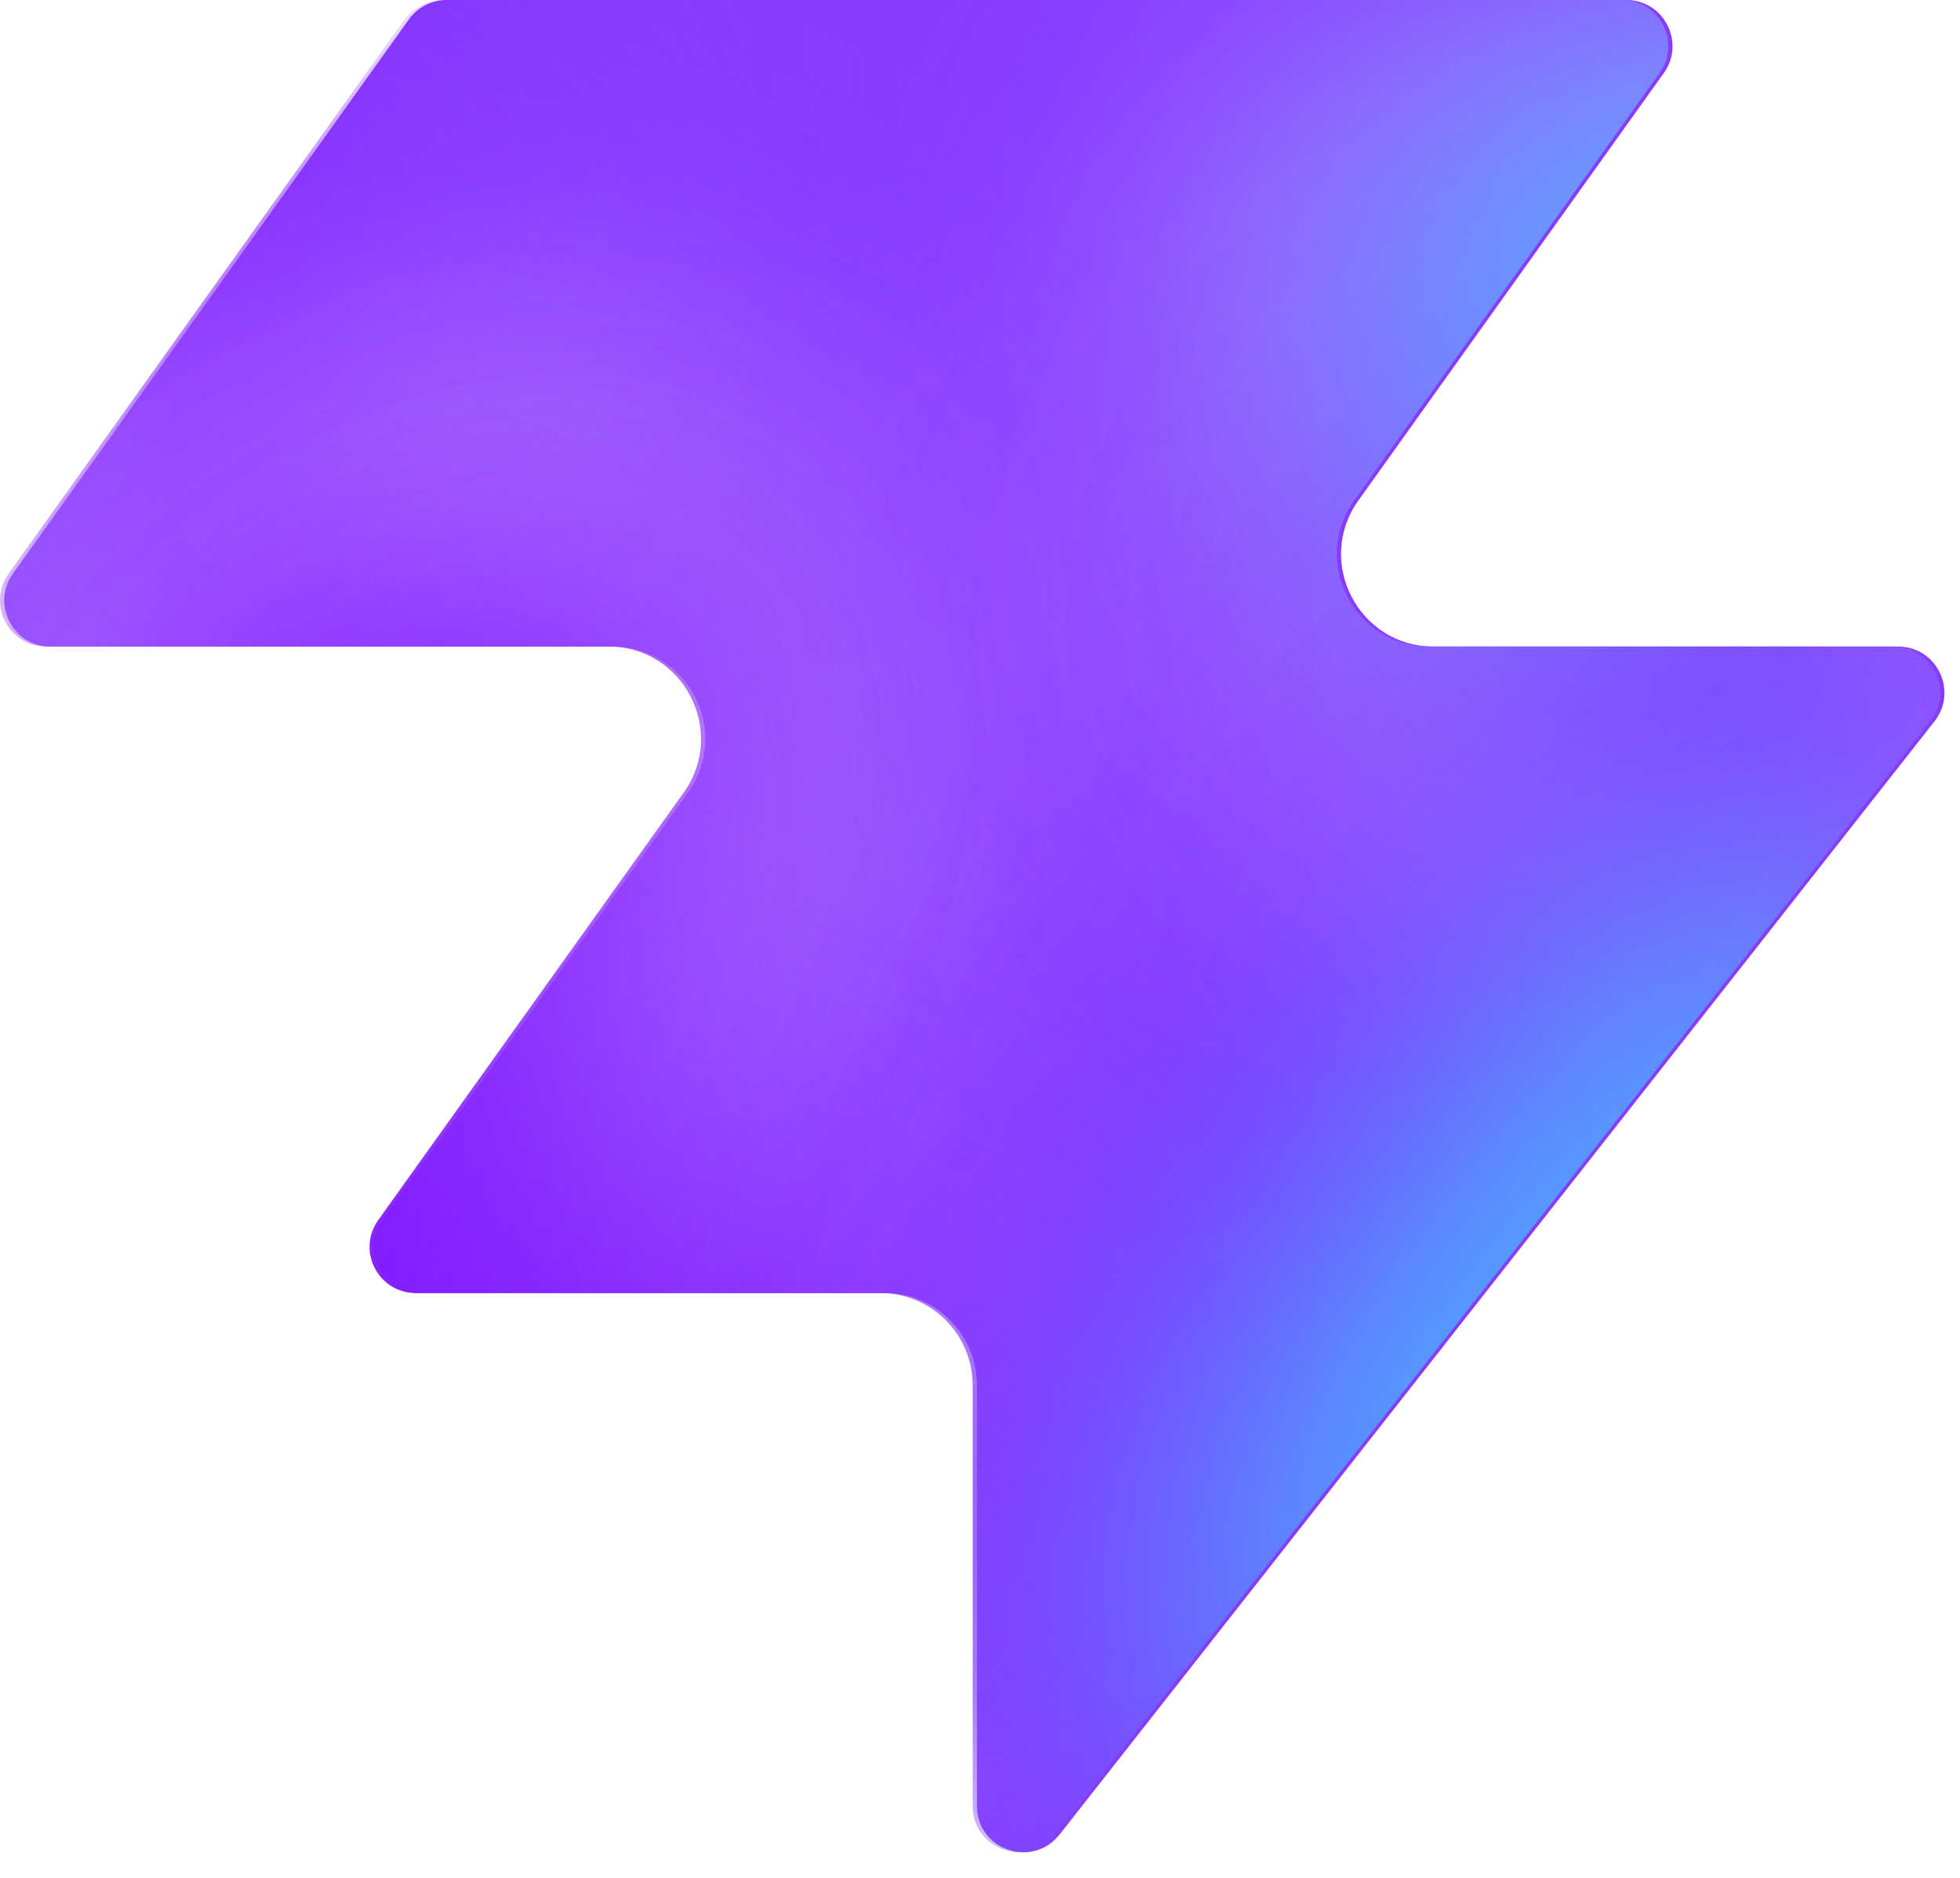
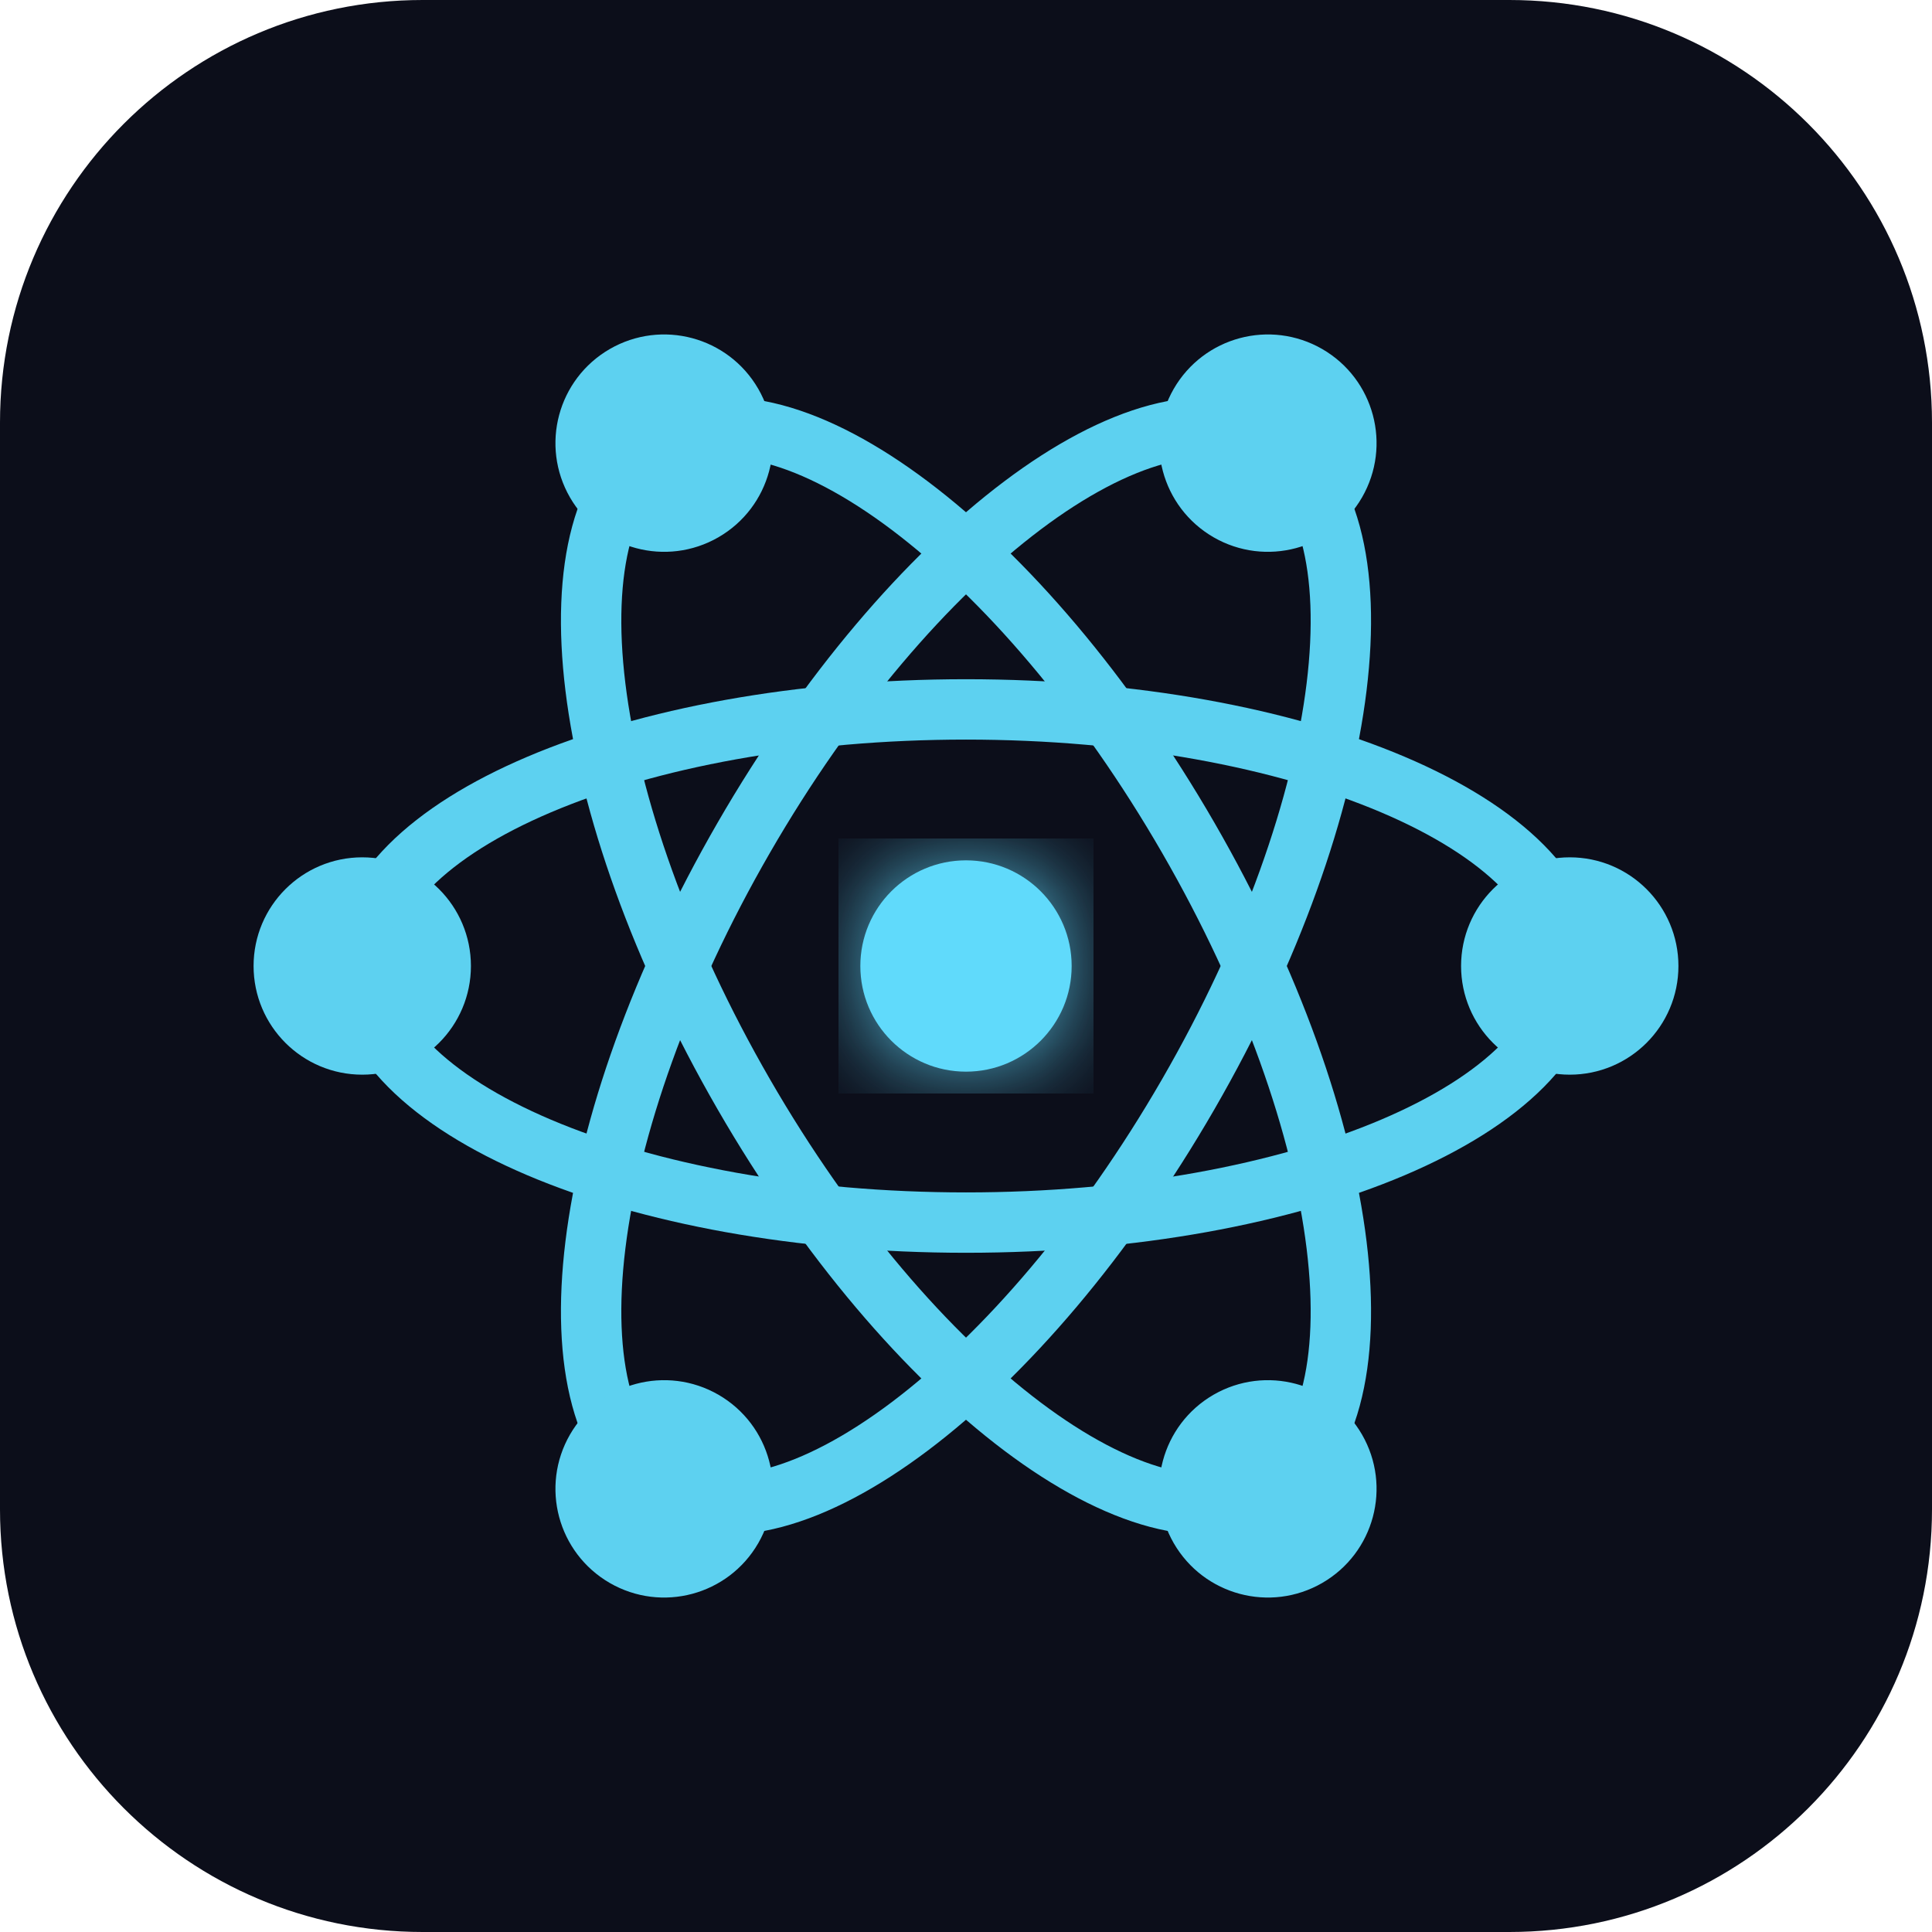
- <svg xmlns="http://www.w3.org/2000/svg" width="48" height="46" fill="none" viewBox="0 0 48 46">
-   <path fill="#863bff" d="M25.946 44.938c-.664.845-2.021.375-2.021-.698V33.937a2.26 2.26 0 0 0-2.262-2.262H10.287c-.92 0-1.456-1.04-.92-1.788l7.48-10.471c1.07-1.497 0-3.578-1.842-3.578H1.237c-.92 0-1.456-1.04-.92-1.788L10.013.474c.214-.297.556-.474.92-.474h28.894c.92 0 1.456 1.04.92 1.788l-7.48 10.471c-1.07 1.498 0 3.579 1.842 3.579h11.377c.943 0 1.473 1.088.89 1.83L25.947 44.94z" style="fill:#863bff;fill:color(display-p3 .525 .23 1);fill-opacity:1" />
-   <mask id="a" width="48" height="46" x="0" y="0" maskUnits="userSpaceOnUse" style="mask-type:alpha">
-     <path fill="#000" d="M25.842 44.938c-.664.844-2.021.375-2.021-.698V33.937a2.26 2.26 0 0 0-2.262-2.262H10.183c-.92 0-1.456-1.04-.92-1.788l7.48-10.471c1.07-1.498 0-3.579-1.842-3.579H1.133c-.92 0-1.456-1.04-.92-1.787L9.91.473c.214-.297.556-.474.92-.474h28.894c.92 0 1.456 1.04.92 1.788l-7.48 10.471c-1.07 1.498 0 3.578 1.842 3.578h11.377c.943 0 1.473 1.088.89 1.832L25.843 44.94z" style="fill:#000;fill-opacity:1" />
-   </mask>
-   <g mask="url(#a)">
-     <g filter="url(#b)">
-       <ellipse cx="5.508" cy="14.704" fill="#ede6ff" rx="5.508" ry="14.704" style="fill:#ede6ff;fill:color(display-p3 .927 .903 1);fill-opacity:1" transform="matrix(.00324 1 1 -.00324 -4.47 31.516)" />
+ <svg xmlns="http://www.w3.org/2000/svg" viewBox="0 0 64 64">
+   <defs>
+     <filter id="glow">
+       <feGaussianBlur stdDeviation="1.8" result="blur" />
+       <feMerge>
+         <feMergeNode in="blur" />
+         <feMergeNode in="SourceGraphic" />
+       </feMerge>
+     </filter>
+   </defs>
+   <rect width="64" height="64" rx="14" fill="#0c0e1a" />
+   <g fill="none" stroke="#61dafb" stroke-width="2" opacity="0.95">
+     <g transform="rotate(0 32 32)">
+       <ellipse cx="32" cy="32" rx="20" ry="8.5" />
+       <circle cx="12" cy="32" r="2.6" fill="#61dafb" />
+       <circle cx="52" cy="32" r="2.6" fill="#61dafb" />
    </g>
-     <g filter="url(#c)">
-       <ellipse cx="10.399" cy="29.851" fill="#ede6ff" rx="10.399" ry="29.851" style="fill:#ede6ff;fill:color(display-p3 .927 .903 1);fill-opacity:1" transform="matrix(.00324 1 1 -.00324 -39.328 7.883)" />
+     <g transform="rotate(60 32 32)">
+       <ellipse cx="32" cy="32" rx="20" ry="8.5" />
+       <circle cx="12" cy="32" r="2.6" fill="#61dafb" />
+       <circle cx="52" cy="32" r="2.6" fill="#61dafb" />
    </g>
-     <g filter="url(#d)">
-       <ellipse cx="5.508" cy="30.487" fill="#7e14ff" rx="5.508" ry="30.487" style="fill:#7e14ff;fill:color(display-p3 .492 .077 1);fill-opacity:1" transform="rotate(89.814 -25.913 -14.639)scale(1 -1)" />
-     </g>
-     <g filter="url(#e)">
-       <ellipse cx="5.508" cy="30.599" fill="#7e14ff" rx="5.508" ry="30.599" style="fill:#7e14ff;fill:color(display-p3 .492 .077 1);fill-opacity:1" transform="rotate(89.814 -32.644 -3.334)scale(1 -1)" />
-     </g>
-     <g filter="url(#f)">
-       <ellipse cx="5.508" cy="30.599" fill="#7e14ff" rx="5.508" ry="30.599" style="fill:#7e14ff;fill:color(display-p3 .492 .077 1);fill-opacity:1" transform="matrix(.00324 1 1 -.00324 -34.34 30.47)" />
-     </g>
-     <g filter="url(#g)">
-       <ellipse cx="14.072" cy="22.078" fill="#ede6ff" rx="14.072" ry="22.078" style="fill:#ede6ff;fill:color(display-p3 .927 .903 1);fill-opacity:1" transform="rotate(93.35 24.506 48.493)scale(-1 1)" />
-     </g>
-     <g filter="url(#h)">
-       <ellipse cx="3.47" cy="21.501" fill="#7e14ff" rx="3.47" ry="21.501" style="fill:#7e14ff;fill:color(display-p3 .492 .077 1);fill-opacity:1" transform="rotate(89.009 28.708 47.59)scale(-1 1)" />
-     </g>
-     <g filter="url(#i)">
-       <ellipse cx="3.47" cy="21.501" fill="#7e14ff" rx="3.47" ry="21.501" style="fill:#7e14ff;fill:color(display-p3 .492 .077 1);fill-opacity:1" transform="rotate(89.009 28.708 47.59)scale(-1 1)" />
-     </g>
-     <g filter="url(#j)">
-       <ellipse cx=".387" cy="8.972" fill="#7e14ff" rx="4.407" ry="29.108" style="fill:#7e14ff;fill:color(display-p3 .492 .077 1);fill-opacity:1" transform="rotate(39.51 .387 8.972)" />
-     </g>
-     <g filter="url(#k)">
-       <ellipse cx="47.523" cy="-6.092" fill="#7e14ff" rx="4.407" ry="29.108" style="fill:#7e14ff;fill:color(display-p3 .492 .077 1);fill-opacity:1" transform="rotate(37.892 47.523 -6.092)" />
-     </g>
-     <g filter="url(#l)">
-       <ellipse cx="41.412" cy="6.333" fill="#47bfff" rx="5.971" ry="9.665" style="fill:#47bfff;fill:color(display-p3 .28 .748 1);fill-opacity:1" transform="rotate(37.892 41.412 6.333)" />
-     </g>
-     <g filter="url(#m)">
-       <ellipse cx="-1.879" cy="38.332" fill="#7e14ff" rx="4.407" ry="29.108" style="fill:#7e14ff;fill:color(display-p3 .492 .077 1);fill-opacity:1" transform="rotate(37.892 -1.88 38.332)" />
-     </g>
-     <g filter="url(#n)">
-       <ellipse cx="-1.879" cy="38.332" fill="#7e14ff" rx="4.407" ry="29.108" style="fill:#7e14ff;fill:color(display-p3 .492 .077 1);fill-opacity:1" transform="rotate(37.892 -1.88 38.332)" />
-     </g>
-     <g filter="url(#o)">
-       <ellipse cx="35.651" cy="29.907" fill="#7e14ff" rx="4.407" ry="29.108" style="fill:#7e14ff;fill:color(display-p3 .492 .077 1);fill-opacity:1" transform="rotate(37.892 35.651 29.907)" />
-     </g>
-     <g filter="url(#p)">
-       <ellipse cx="38.418" cy="32.4" fill="#47bfff" rx="5.971" ry="15.297" style="fill:#47bfff;fill:color(display-p3 .28 .748 1);fill-opacity:1" transform="rotate(37.892 38.418 32.4)" />
+     <g transform="rotate(120 32 32)">
+       <ellipse cx="32" cy="32" rx="20" ry="8.5" />
+       <circle cx="12" cy="32" r="2.6" fill="#61dafb" />
+       <circle cx="52" cy="32" r="2.6" fill="#61dafb" />
    </g>
  </g>
-   <defs>
-     <filter id="b" width="60.045" height="41.654" x="-19.77" y="16.149" color-interpolation-filters="sRGB" filterUnits="userSpaceOnUse">
-       <feFlood flood-opacity="0" result="BackgroundImageFix" />
-       <feBlend in="SourceGraphic" in2="BackgroundImageFix" result="shape" />
-       <feGaussianBlur result="effect1_foregroundBlur_2002_17158" stdDeviation="7.659" />
-     </filter>
-     <filter id="c" width="90.34" height="51.437" x="-54.613" y="-7.533" color-interpolation-filters="sRGB" filterUnits="userSpaceOnUse">
-       <feFlood flood-opacity="0" result="BackgroundImageFix" />
-       <feBlend in="SourceGraphic" in2="BackgroundImageFix" result="shape" />
-       <feGaussianBlur result="effect1_foregroundBlur_2002_17158" stdDeviation="7.659" />
-     </filter>
-     <filter id="d" width="79.355" height="29.4" x="-49.64" y="2.03" color-interpolation-filters="sRGB" filterUnits="userSpaceOnUse">
-       <feFlood flood-opacity="0" result="BackgroundImageFix" />
-       <feBlend in="SourceGraphic" in2="BackgroundImageFix" result="shape" />
-       <feGaussianBlur result="effect1_foregroundBlur_2002_17158" stdDeviation="4.596" />
-     </filter>
-     <filter id="e" width="79.579" height="29.4" x="-45.045" y="20.029" color-interpolation-filters="sRGB" filterUnits="userSpaceOnUse">
-       <feFlood flood-opacity="0" result="BackgroundImageFix" />
-       <feBlend in="SourceGraphic" in2="BackgroundImageFix" result="shape" />
-       <feGaussianBlur result="effect1_foregroundBlur_2002_17158" stdDeviation="4.596" />
-     </filter>
-     <filter id="f" width="79.579" height="29.4" x="-43.513" y="21.178" color-interpolation-filters="sRGB" filterUnits="userSpaceOnUse">
-       <feFlood flood-opacity="0" result="BackgroundImageFix" />
-       <feBlend in="SourceGraphic" in2="BackgroundImageFix" result="shape" />
-       <feGaussianBlur result="effect1_foregroundBlur_2002_17158" stdDeviation="4.596" />
-     </filter>
-     <filter id="g" width="74.749" height="58.852" x="15.756" y="-17.901" color-interpolation-filters="sRGB" filterUnits="userSpaceOnUse">
-       <feFlood flood-opacity="0" result="BackgroundImageFix" />
-       <feBlend in="SourceGraphic" in2="BackgroundImageFix" result="shape" />
-       <feGaussianBlur result="effect1_foregroundBlur_2002_17158" stdDeviation="7.659" />
-     </filter>
-     <filter id="h" width="61.377" height="25.362" x="23.548" y="2.284" color-interpolation-filters="sRGB" filterUnits="userSpaceOnUse">
-       <feFlood flood-opacity="0" result="BackgroundImageFix" />
-       <feBlend in="SourceGraphic" in2="BackgroundImageFix" result="shape" />
-       <feGaussianBlur result="effect1_foregroundBlur_2002_17158" stdDeviation="4.596" />
-     </filter>
-     <filter id="i" width="61.377" height="25.362" x="23.548" y="2.284" color-interpolation-filters="sRGB" filterUnits="userSpaceOnUse">
-       <feFlood flood-opacity="0" result="BackgroundImageFix" />
-       <feBlend in="SourceGraphic" in2="BackgroundImageFix" result="shape" />
-       <feGaussianBlur result="effect1_foregroundBlur_2002_17158" stdDeviation="4.596" />
-     </filter>
-     <filter id="j" width="56.045" height="63.649" x="-27.636" y="-22.853" color-interpolation-filters="sRGB" filterUnits="userSpaceOnUse">
-       <feFlood flood-opacity="0" result="BackgroundImageFix" />
-       <feBlend in="SourceGraphic" in2="BackgroundImageFix" result="shape" />
-       <feGaussianBlur result="effect1_foregroundBlur_2002_17158" stdDeviation="4.596" />
-     </filter>
-     <filter id="k" width="54.814" height="64.646" x="20.116" y="-38.415" color-interpolation-filters="sRGB" filterUnits="userSpaceOnUse">
-       <feFlood flood-opacity="0" result="BackgroundImageFix" />
-       <feBlend in="SourceGraphic" in2="BackgroundImageFix" result="shape" />
-       <feGaussianBlur result="effect1_foregroundBlur_2002_17158" stdDeviation="4.596" />
-     </filter>
-     <filter id="l" width="33.541" height="35.313" x="24.641" y="-11.323" color-interpolation-filters="sRGB" filterUnits="userSpaceOnUse">
-       <feFlood flood-opacity="0" result="BackgroundImageFix" />
-       <feBlend in="SourceGraphic" in2="BackgroundImageFix" result="shape" />
-       <feGaussianBlur result="effect1_foregroundBlur_2002_17158" stdDeviation="4.596" />
-     </filter>
-     <filter id="m" width="54.814" height="64.646" x="-29.286" y="6.009" color-interpolation-filters="sRGB" filterUnits="userSpaceOnUse">
-       <feFlood flood-opacity="0" result="BackgroundImageFix" />
-       <feBlend in="SourceGraphic" in2="BackgroundImageFix" result="shape" />
-       <feGaussianBlur result="effect1_foregroundBlur_2002_17158" stdDeviation="4.596" />
-     </filter>
-     <filter id="n" width="54.814" height="64.646" x="-29.286" y="6.009" color-interpolation-filters="sRGB" filterUnits="userSpaceOnUse">
-       <feFlood flood-opacity="0" result="BackgroundImageFix" />
-       <feBlend in="SourceGraphic" in2="BackgroundImageFix" result="shape" />
-       <feGaussianBlur result="effect1_foregroundBlur_2002_17158" stdDeviation="4.596" />
-     </filter>
-     <filter id="o" width="54.814" height="64.646" x="8.244" y="-2.416" color-interpolation-filters="sRGB" filterUnits="userSpaceOnUse">
-       <feFlood flood-opacity="0" result="BackgroundImageFix" />
-       <feBlend in="SourceGraphic" in2="BackgroundImageFix" result="shape" />
-       <feGaussianBlur result="effect1_foregroundBlur_2002_17158" stdDeviation="4.596" />
-     </filter>
-     <filter id="p" width="39.409" height="43.623" x="18.713" y="10.588" color-interpolation-filters="sRGB" filterUnits="userSpaceOnUse">
-       <feFlood flood-opacity="0" result="BackgroundImageFix" />
-       <feBlend in="SourceGraphic" in2="BackgroundImageFix" result="shape" />
-       <feGaussianBlur result="effect1_foregroundBlur_2002_17158" stdDeviation="4.596" />
-     </filter>
-   </defs>
+   <circle cx="32" cy="32" r="3.5" fill="#61dafb" filter="url(#glow)" />
</svg>
